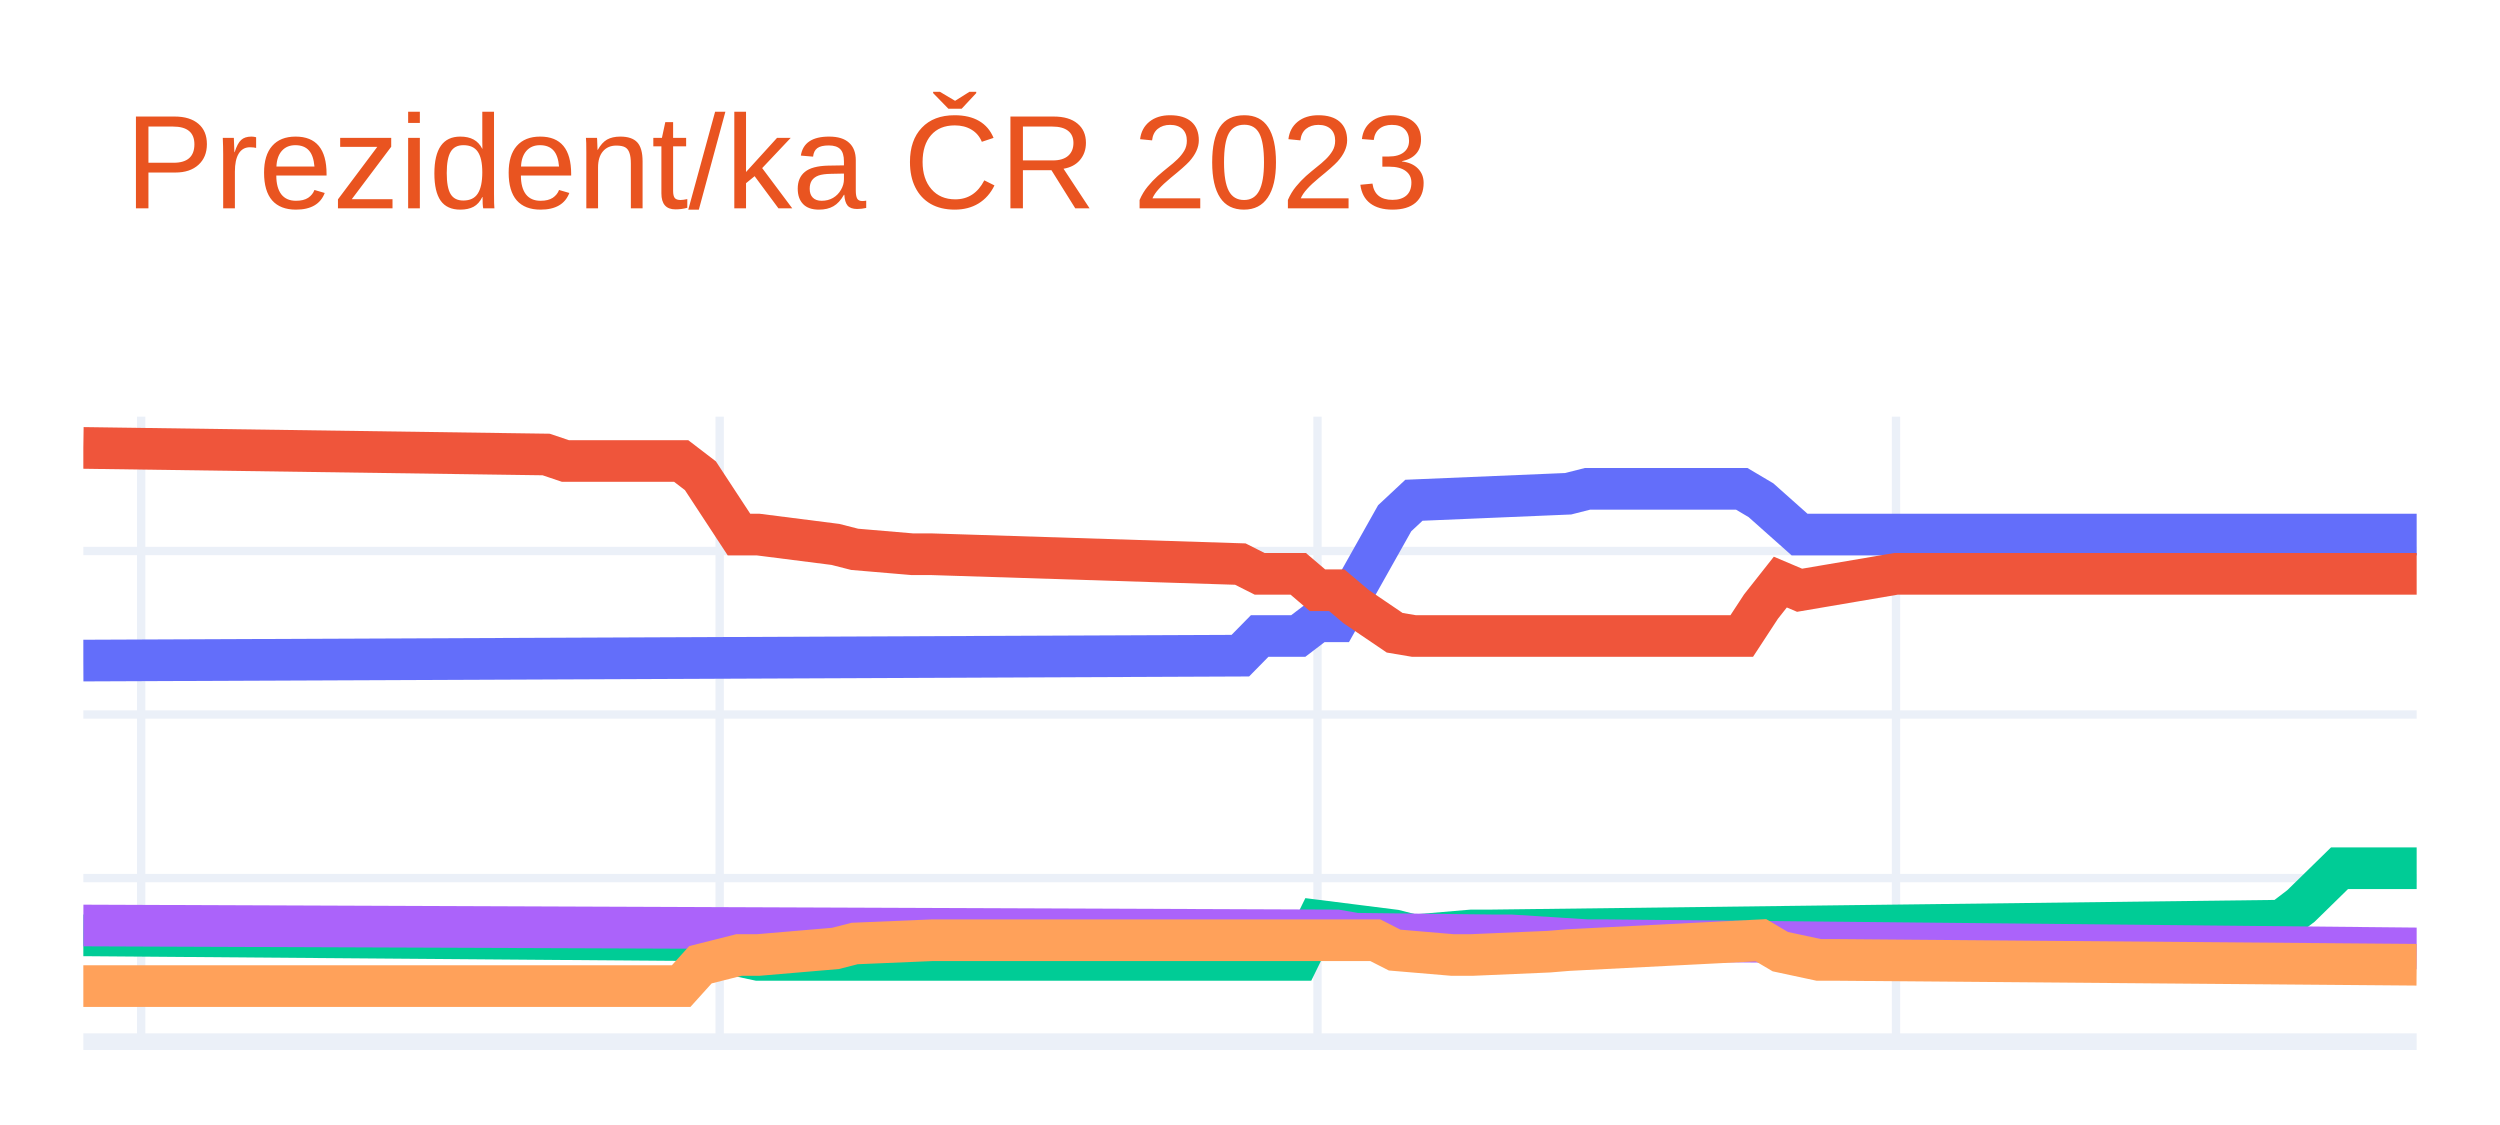
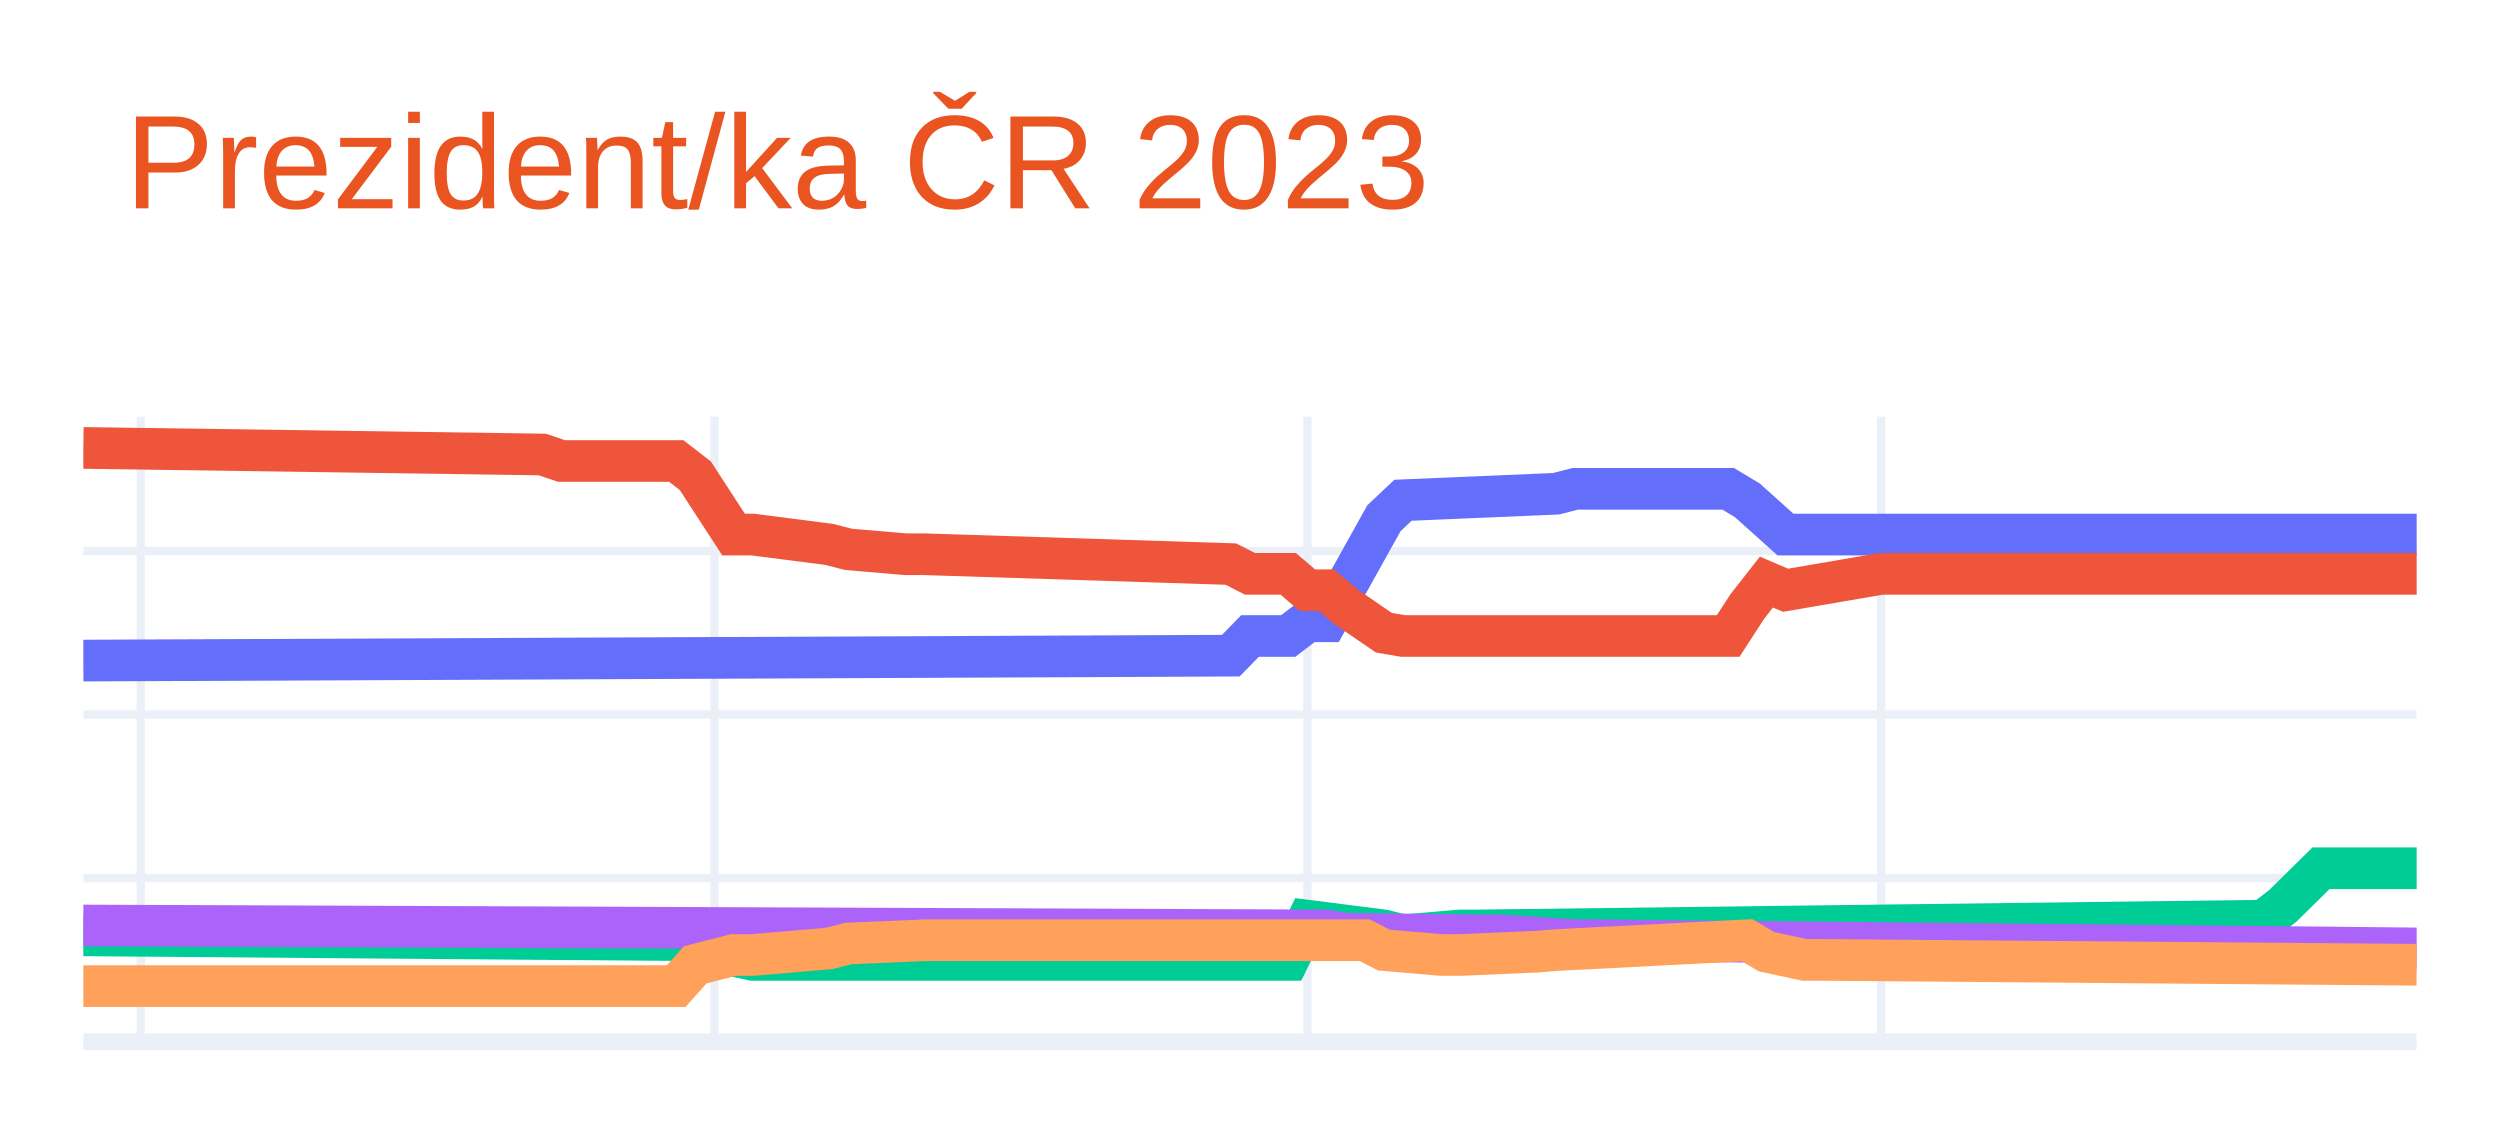
<svg xmlns="http://www.w3.org/2000/svg" class="main-svg" width="300" height="135" style="" viewBox="0 0 300 135">
  <rect x="0" y="0" width="300" height="135" style="fill: rgb(255, 255, 255); fill-opacity: 1;" />
-   <defs id="defs-27737c">
+   <defs id="defs-712d5b">
    <g class="clips">
-       <clipPath id="clip27737cxyplot" class="plotclip">
+       <clipPath id="clip712d5bxyplot" class="plotclip">
        <rect width="280" height="75" />
      </clipPath>
-       <clipPath class="axesclip" id="clip27737cx">
+       <clipPath class="axesclip" id="clip712d5bx">
        <rect x="10" y="0" width="280" height="135" />
      </clipPath>
-       <clipPath class="axesclip" id="clip27737cy">
+       <clipPath class="axesclip" id="clip712d5by">
        <rect x="0" y="50" width="300" height="75" />
      </clipPath>
-       <clipPath class="axesclip" id="clip27737cxy">
+       <clipPath class="axesclip" id="clip712d5bxy">
        <rect x="10" y="50" width="280" height="75" />
      </clipPath>
    </g>
    <g class="gradients" />
    <g class="patterns" />
  </defs>
  <g class="bglayer" />
  <g class="layer-below">
    <g class="imagelayer" />
    <g class="shapelayer" />
  </g>
  <g class="cartesianlayer">
    <g class="subplot xy">
      <g class="layer-subplot">
        <g class="shapelayer" />
        <g class="imagelayer" />
      </g>
      <g class="minor-gridlayer">
        <g class="x" />
        <g class="y" />
      </g>
      <g class="gridlayer">
        <g class="x">
-           <path class="xgrid crisp" transform="translate(16.94,0)" d="M0,50v75" style="stroke: rgb(235, 240, 248); stroke-opacity: 1; stroke-width: 1px;" />
-           <path class="xgrid crisp" transform="translate(86.36,0)" d="M0,50v75" style="stroke: rgb(235, 240, 248); stroke-opacity: 1; stroke-width: 1px;" />
-           <path class="xgrid crisp" transform="translate(158.1,0)" d="M0,50v75" style="stroke: rgb(235, 240, 248); stroke-opacity: 1; stroke-width: 1px;" />
-           <path class="xgrid crisp" transform="translate(227.52,0)" d="M0,50v75" style="stroke: rgb(235, 240, 248); stroke-opacity: 1; stroke-width: 1px;" />
+           <path class="xgrid crisp" transform="translate(16.89,0)" d="M0,50v75" style="stroke: rgb(235, 240, 248); stroke-opacity: 1; stroke-width: 1px;" />
+           <path class="xgrid crisp" transform="translate(85.74,0)" d="M0,50v75" style="stroke: rgb(235, 240, 248); stroke-opacity: 1; stroke-width: 1px;" />
+           <path class="xgrid crisp" transform="translate(156.89,0)" d="M0,50v75" style="stroke: rgb(235, 240, 248); stroke-opacity: 1; stroke-width: 1px;" />
+           <path class="xgrid crisp" transform="translate(225.74,0)" d="M0,50v75" style="stroke: rgb(235, 240, 248); stroke-opacity: 1; stroke-width: 1px;" />
        </g>
        <g class="y">
          <path class="ygrid crisp" transform="translate(0,105.37)" d="M10,0h280" style="stroke: rgb(235, 240, 248); stroke-opacity: 1; stroke-width: 1px;" />
          <path class="ygrid crisp" transform="translate(0,85.74)" d="M10,0h280" style="stroke: rgb(235, 240, 248); stroke-opacity: 1; stroke-width: 1px;" />
          <path class="ygrid crisp" transform="translate(0,66.12)" d="M10,0h280" style="stroke: rgb(235, 240, 248); stroke-opacity: 1; stroke-width: 1px;" />
        </g>
      </g>
      <g class="zerolinelayer">
        <path class="yzl zl crisp" transform="translate(0,125)" d="M10,0h280" style="stroke: rgb(235, 240, 248); stroke-opacity: 1; stroke-width: 2px;" />
      </g>
      <path class="xlines-below" />
      <path class="ylines-below" />
      <g class="overlines-below" />
      <g class="xaxislayer-below" />
      <g class="yaxislayer-below" />
      <g class="overaxes-below" />
-       <g class="plot" transform="translate(10,50)" clip-path="url(#clip27737cxyplot)">
+       <g class="plot" transform="translate(10,50)" clip-path="url(#clip712d5bxyplot)">
        <g class="scatterlayer mlayer">
-           <g class="trace scatter trace3a5bbd" style="stroke-miterlimit: 2; opacity: 1;">
+           <g class="trace scatter trace1a8fce" style="stroke-miterlimit: 2; opacity: 1;">
            <g class="fills" />
            <g class="errorbars" />
            <g class="lines">
-               <path class="js-line" d="M0,29.27L138.84,28.68L141.16,26.32L145.79,26.32L148.1,24.56L150.41,24.56L152.73,20.43L157.36,12.19L159.67,10.03L178.18,9.25L180.5,8.66L199.01,8.66L201.32,10.03L205.95,14.15L208.26,14.15L280,14.15" style="vector-effect: non-scaling-stroke; fill: none; stroke: rgb(99, 110, 250); stroke-opacity: 1; stroke-width: 5px; opacity: 1;" />
+               <path class="js-line" d="M0,29.27L137.7,28.68L140,26.32L144.59,26.32L146.89,24.56L149.18,24.56L151.48,20.43L156.07,12.19L158.36,10.03L176.72,9.25L179.02,8.66L197.38,8.66L199.67,10.03L204.26,14.15L206.56,14.15L280,14.15" style="vector-effect: non-scaling-stroke; fill: none; stroke: rgb(99, 110, 250); stroke-opacity: 1; stroke-width: 5px; opacity: 1;" />
            </g>
            <g class="points" />
            <g class="text" />
          </g>
-           <g class="trace scatter trace7743ba" style="stroke-miterlimit: 2; opacity: 1;">
+           <g class="trace scatter traceaa574e" style="stroke-miterlimit: 2; opacity: 1;">
            <g class="fills" />
            <g class="errorbars" />
            <g class="lines">
-               <path class="js-line" d="M0,3.75L55.54,4.54L57.85,5.32L71.74,5.32L74.05,7.09L78.68,14.15L80.99,14.15L90.25,15.33L92.56,15.92L99.5,16.51L101.82,16.51L138.84,17.69L141.16,18.86L145.79,18.86L148.1,20.83L150.41,20.83L152.73,22.79L157.36,25.93L159.67,26.32L199.01,26.32L201.32,22.79L203.64,19.85L205.95,20.83L217.52,18.86L219.83,18.86L280,18.86" style="vector-effect: non-scaling-stroke; fill: none; stroke: rgb(239, 85, 59); stroke-opacity: 1; stroke-width: 5px; opacity: 1;" />
+               <path class="js-line" d="M0,3.75L55.08,4.54L57.38,5.32L71.15,5.32L73.44,7.09L78.03,14.15L80.33,14.15L89.51,15.33L91.8,15.92L98.69,16.51L100.98,16.51L137.7,17.69L140,18.86L144.59,18.86L146.89,20.83L149.18,20.83L151.48,22.79L156.07,25.93L158.36,26.32L197.38,26.32L199.67,22.79L201.97,19.85L204.26,20.83L215.74,18.86L218.03,18.86L280,18.86" style="vector-effect: non-scaling-stroke; fill: none; stroke: rgb(239, 85, 59); stroke-opacity: 1; stroke-width: 5px; opacity: 1;" />
            </g>
            <g class="points" />
            <g class="text" />
          </g>
-           <g class="trace scatter trace0b54fe" style="stroke-miterlimit: 2; opacity: 1;">
+           <g class="trace scatter trace03d8fa" style="stroke-miterlimit: 2; opacity: 1;">
            <g class="fills" />
            <g class="errorbars" />
            <g class="lines">
-               <path class="js-line" d="M0,62.24L74.05,62.83L76.36,64.2L80.99,65.19L83.31,65.19L145.79,65.19L148.1,60.48L157.36,61.65L159.67,62.24L166.61,61.65L168.93,61.65L263.8,60.48L266.12,58.71L270.74,54.19L273.06,54.19L280,54.19" style="vector-effect: non-scaling-stroke; fill: none; stroke: rgb(0, 204, 150); stroke-opacity: 1; stroke-width: 5px; opacity: 1;" />
+               <path class="js-line" d="M0,62.24L73.44,62.83L75.74,64.2L80.33,65.19L82.62,65.19L144.59,65.19L146.89,60.48L156.07,61.65L158.36,62.24L165.25,61.65L167.54,61.65L261.64,60.48L263.93,58.71L268.52,54.19L270.82,54.19L280,54.19" style="vector-effect: non-scaling-stroke; fill: none; stroke: rgb(0, 204, 150); stroke-opacity: 1; stroke-width: 5px; opacity: 1;" />
            </g>
            <g class="points" />
            <g class="text" />
          </g>
-           <g class="trace scatter trace138493" style="stroke-miterlimit: 2; opacity: 1;">
+           <g class="trace scatter tracea2c62c" style="stroke-miterlimit: 2; opacity: 1;">
            <g class="fills" />
            <g class="errorbars" />
            <g class="lines">
-               <path class="js-line" d="M0,61.06L150.41,61.65L152.73,62.05L168.93,62.24L171.24,62.24L180.5,62.83L182.81,62.83L280,63.81" style="vector-effect: non-scaling-stroke; fill: none; stroke: rgb(171, 99, 250); stroke-opacity: 1; stroke-width: 5px; opacity: 1;" />
+               <path class="js-line" d="M0,61.06L149.18,61.65L151.48,62.05L167.54,62.24L169.84,62.24L179.02,62.83L181.31,62.83L280,63.81" style="vector-effect: non-scaling-stroke; fill: none; stroke: rgb(171, 99, 250); stroke-opacity: 1; stroke-width: 5px; opacity: 1;" />
            </g>
            <g class="points" />
            <g class="text" />
          </g>
-           <g class="trace scatter trace5c1bbf" style="stroke-miterlimit: 2; opacity: 1;">
+           <g class="trace scatter trace47b2c1" style="stroke-miterlimit: 2; opacity: 1;">
            <g class="fills" />
            <g class="errorbars" />
            <g class="lines">
-               <path class="js-line" d="M0,68.33L71.74,68.33L74.05,65.77L78.68,64.6L80.99,64.6L90.25,63.81L92.56,63.22L101.82,62.83L104.13,62.83L155.04,62.83L157.36,64.01L164.3,64.6L166.61,64.6L175.87,64.2L178.18,64.01L201.32,62.83L203.64,64.2L208.26,65.19L210.58,65.19L280,65.77" style="vector-effect: non-scaling-stroke; fill: none; stroke: rgb(255, 161, 90); stroke-opacity: 1; stroke-width: 5px; opacity: 1;" />
+               <path class="js-line" d="M0,68.33L71.15,68.33L73.44,65.77L78.03,64.6L80.33,64.6L89.51,63.81L91.8,63.22L100.98,62.83L103.28,62.83L153.77,62.83L156.07,64.01L162.95,64.6L165.25,64.6L174.43,64.2L176.72,64.01L199.67,62.83L201.97,64.2L206.56,65.19L208.85,65.19L280,65.77" style="vector-effect: non-scaling-stroke; fill: none; stroke: rgb(255, 161, 90); stroke-opacity: 1; stroke-width: 5px; opacity: 1;" />
            </g>
            <g class="points" />
            <g class="text" />
          </g>
        </g>
      </g>
      <g class="overplot" />
      <path class="xlines-above crisp" d="M0,0" style="fill: none;" />
      <path class="ylines-above crisp" d="M0,0" style="fill: none;" />
      <g class="overlines-above" />
      <g class="xaxislayer-above" />
      <g class="yaxislayer-above" />
      <g class="overaxes-above" />
    </g>
  </g>
  <g class="polarlayer" />
  <g class="smithlayer" />
  <g class="ternarylayer" />
  <g class="geolayer" />
  <g class="funnelarealayer" />
  <g class="pielayer" />
  <g class="iciclelayer" />
  <g class="treemaplayer" />
  <g class="sunburstlayer" />
  <g class="glimages" />
-   <defs id="topdefs-27737c">
+   <defs id="topdefs-712d5b">
    <g class="clips" />
  </defs>
  <g class="layer-above">
    <g class="imagelayer" />
    <g class="shapelayer" />
  </g>
  <g class="infolayer">
    <g class="g-gtitle">
      <text class="gtitle" x="15" y="25" text-anchor="start" dy="0em" style="font-family: Ubuntu, verdana, arial, sans-serif; font-size: 16px; fill: rgb(233, 84, 32); opacity: 1; font-weight: normal; white-space: pre;">Prezident/ka ČR 2023</text>
    </g>
    <g class="g-xtitle" />
    <g class="g-ytitle" />
  </g>
</svg>
